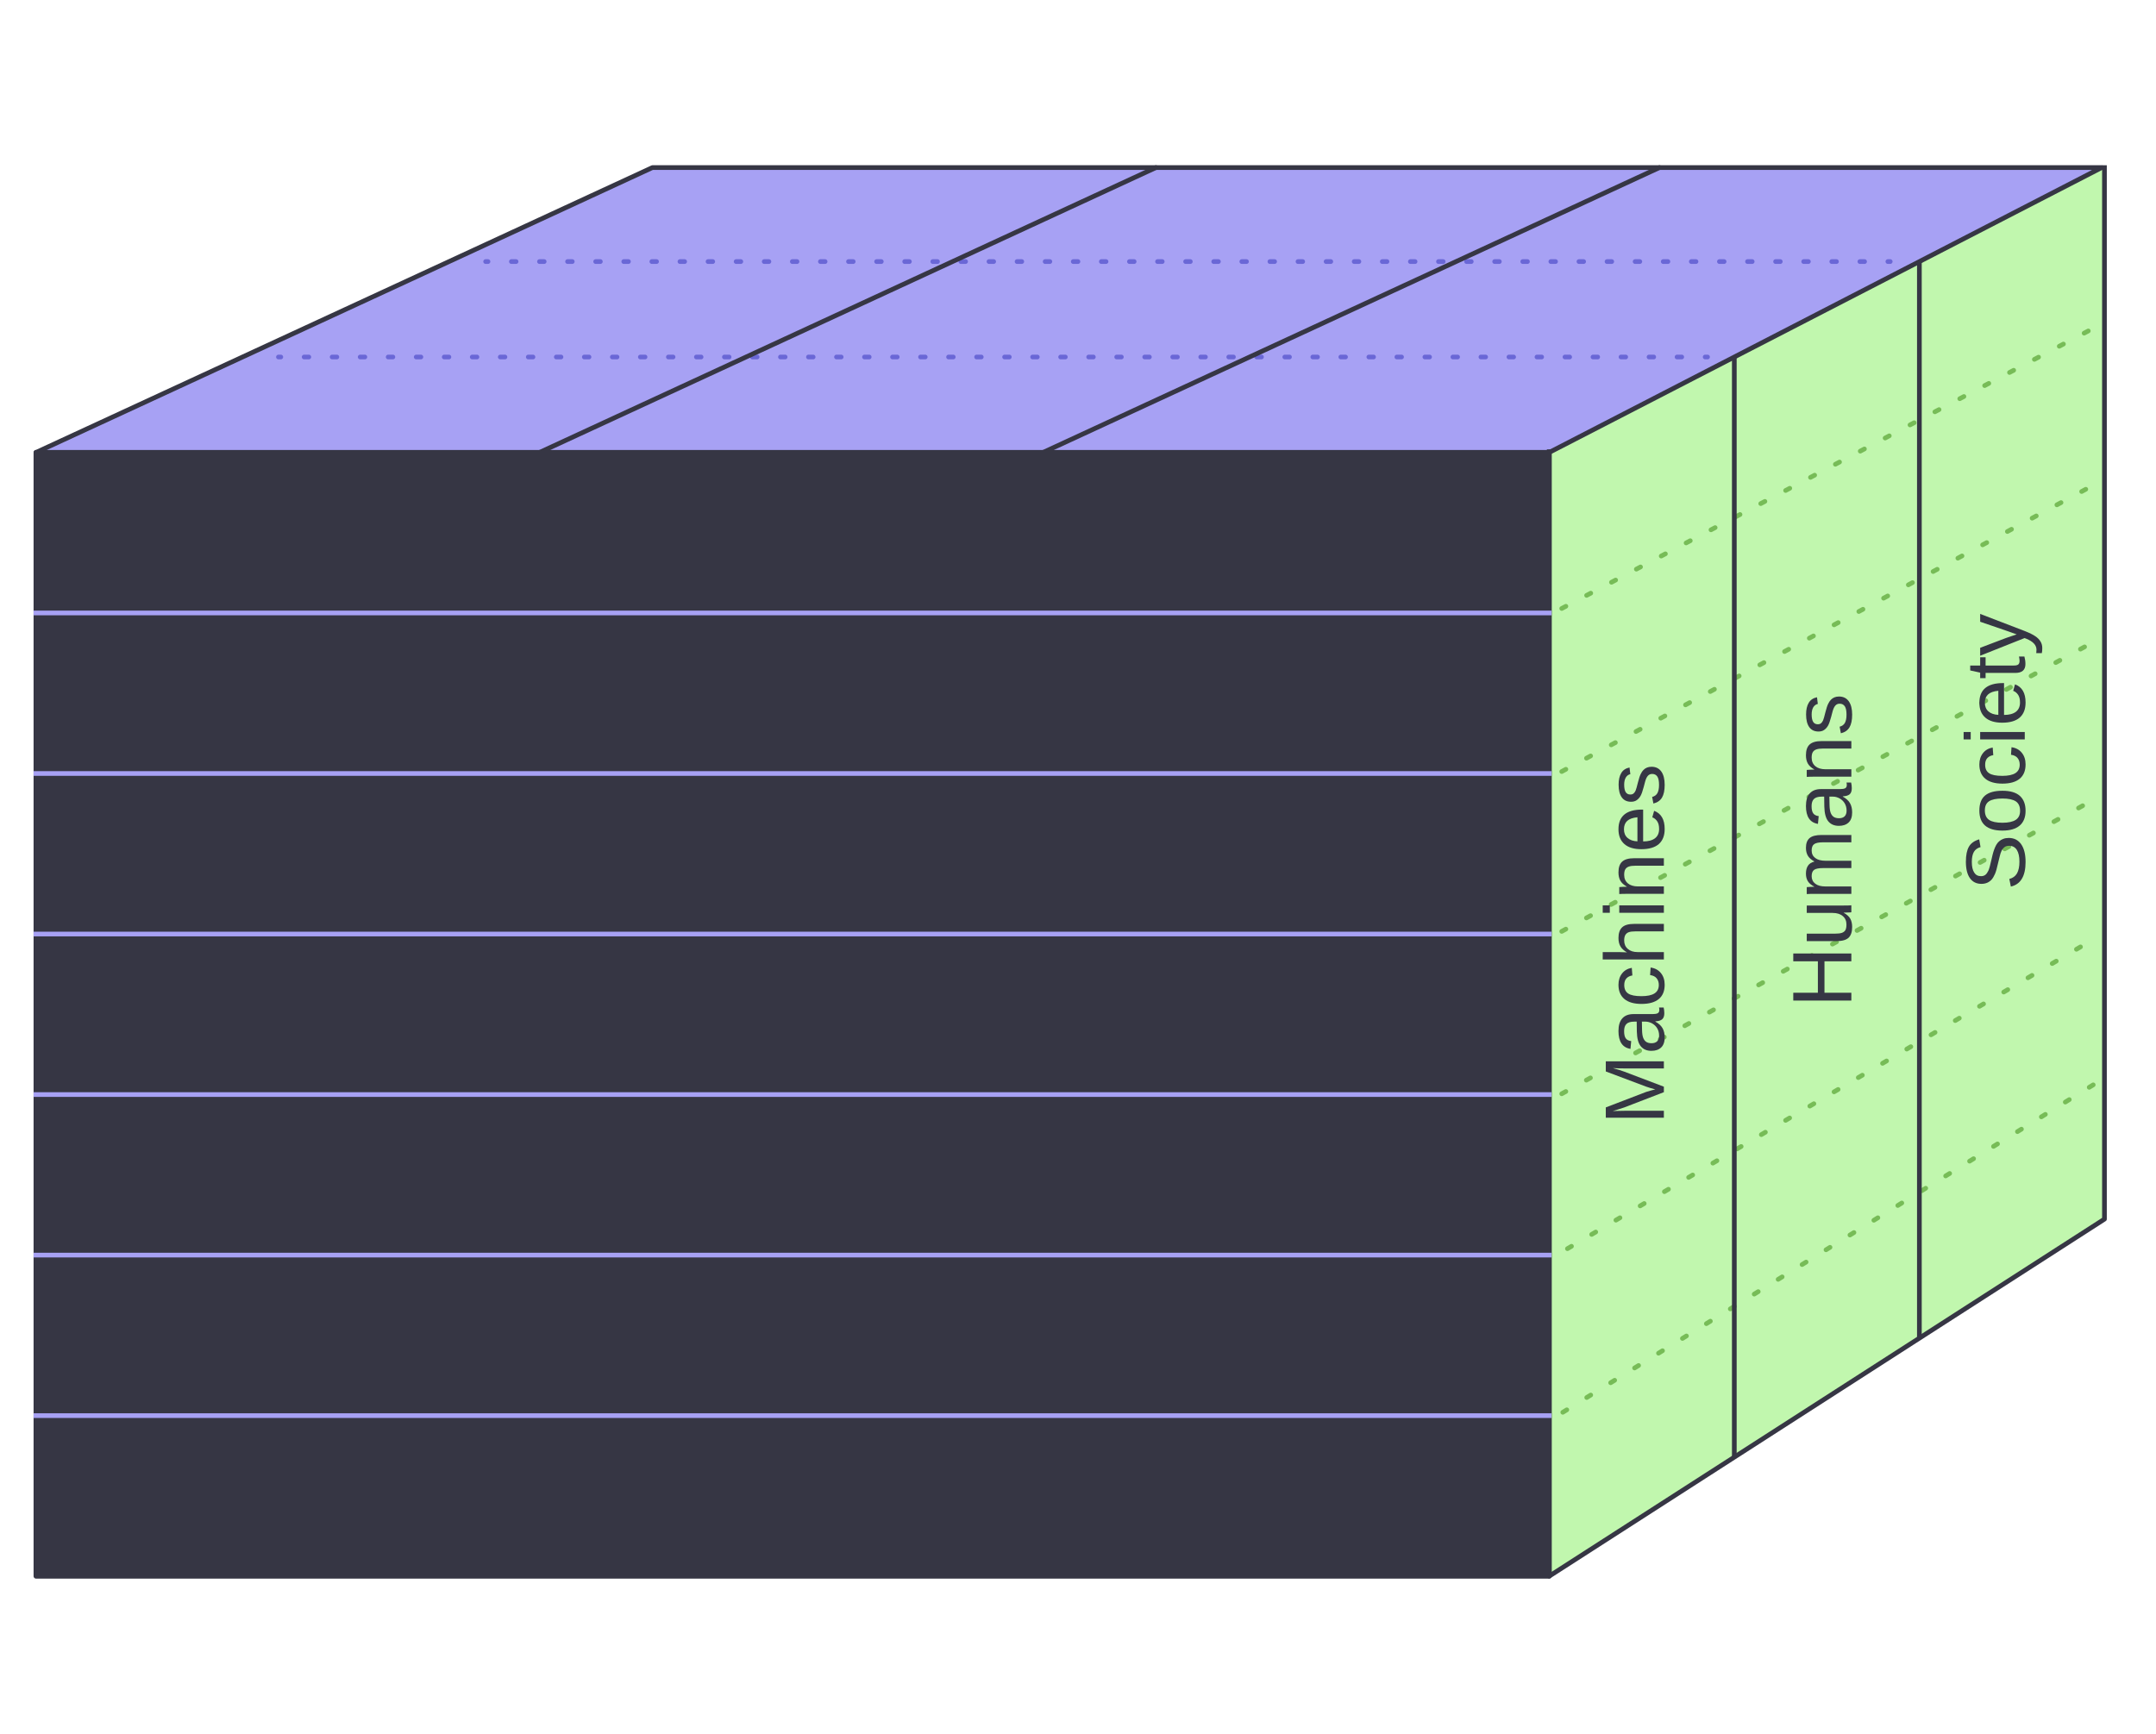
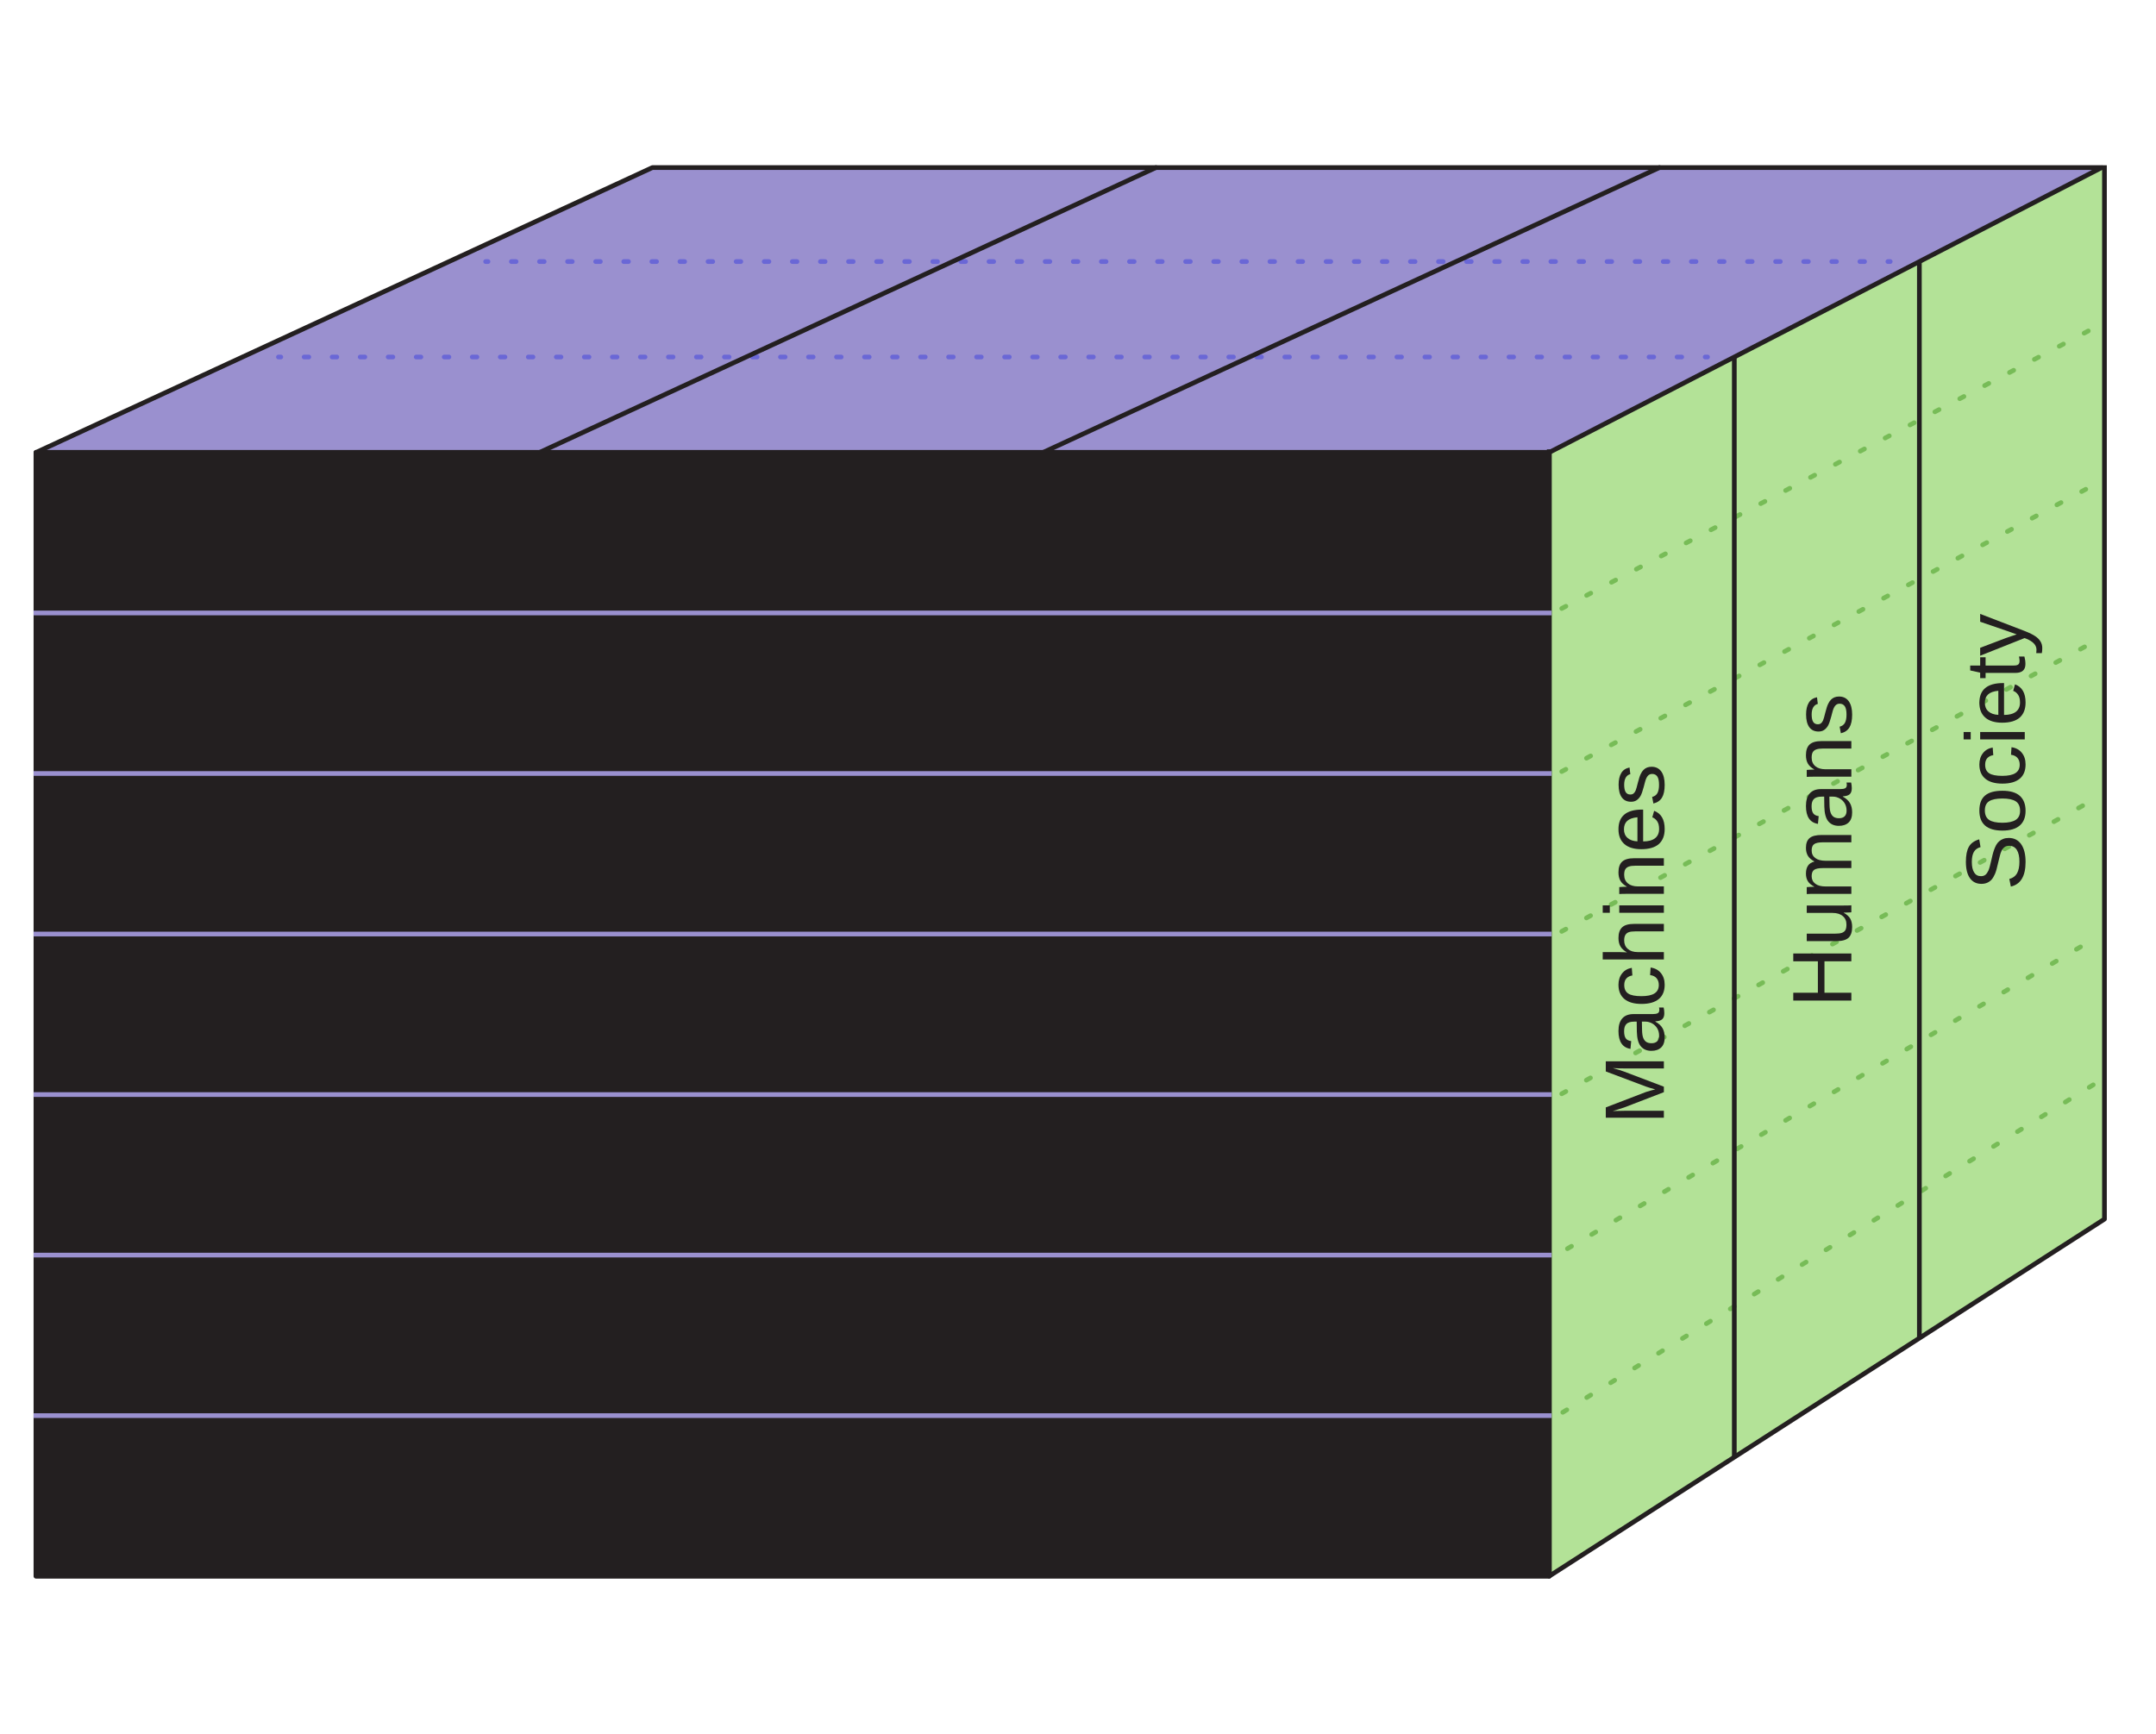
<svg xmlns="http://www.w3.org/2000/svg" id="Layer_1" data-name="Layer 1" version="1.1" viewBox="70 210 460 370">
-   <polyline points="519.003 245.266 519.003 470.154 400.54 546.342 400.54 305.891" fill="#c1f7ae" stroke-width="0" />
+   <polyline points="519.003 245.266 519.003 470.154 400.54 546.342 400.54 305.891" fill="#b3e297" stroke-width="0" />
  <g>
    <line x1="403.208" y1="339.846" x2="516.709" y2="280.014" fill="none" stroke="#77bc57" stroke-dasharray="0 0 1 5" stroke-linecap="round" stroke-linejoin="round" />
    <line x1="403.208" y1="374.637" x2="516.709" y2="313.497" fill="none" stroke="#77bc57" stroke-dasharray="0 0 1 5" stroke-linecap="round" stroke-linejoin="round" />
    <line x1="403.208" y1="408.747" x2="516.709" y2="346.98" fill="none" stroke="#77bc57" stroke-dasharray="0 0 1 5" stroke-linecap="round" stroke-linejoin="round" />
    <line x1="403.208" y1="443.403" x2="516.709" y2="380.636" fill="none" stroke="#77bc57" stroke-dasharray="0 0 1 5" stroke-linecap="round" stroke-linejoin="round" />
    <line x1="404.426" y1="476.457" x2="517.464" y2="409.958" fill="none" stroke="#77bc57" stroke-dasharray="0 0 1 5" stroke-linecap="round" stroke-linejoin="round" />
    <line x1="403.437" y1="511.372" x2="517.464" y2="440.967" fill="none" stroke="#77bc57" stroke-dasharray="0 0 1 5" stroke-linecap="round" stroke-linejoin="round" />
  </g>
-   <polygon points="518.416 245.757 209.2 245.757 77.688 306.544 400.54 306.544 518.416 245.757" fill="#a7a1f4" stroke-width="0" />
+   <polygon points="518.416 245.757 209.2 245.757 77.688 306.544 400.54 306.544 518.416 245.757" fill="#9a90cf" stroke-width="0" />
  <g>
    <g>
      <line x1="129.41" y1="286.181" x2="129.91" y2="286.181" fill="none" stroke="#6a67d6" stroke-linecap="round" stroke-linejoin="round" />
      <line x1="134.892" y1="286.181" x2="431.323" y2="286.181" fill="none" stroke="#6a67d6" stroke-dasharray="0 0 .996 4.982" stroke-linecap="round" stroke-linejoin="round" />
      <line x1="433.814" y1="286.181" x2="434.314" y2="286.181" fill="none" stroke="#6a67d6" stroke-linecap="round" stroke-linejoin="round" />
    </g>
    <g>
      <line x1="173.615" y1="265.817" x2="174.115" y2="265.817" fill="none" stroke="#6a67d6" stroke-linecap="round" stroke-linejoin="round" />
      <line x1="179.109" y1="265.817" x2="470.296" y2="265.817" fill="none" stroke="#6a67d6" stroke-dasharray="0 0 .999 4.995" stroke-linecap="round" stroke-linejoin="round" />
      <line x1="472.794" y1="265.817" x2="473.294" y2="265.817" fill="none" stroke="#6a67d6" stroke-linecap="round" stroke-linejoin="round" />
    </g>
  </g>
-   <rect x="77.688" y="306.544" width="322.852" height="239.798" fill="#363644" stroke="#363644" stroke-linecap="round" stroke-linejoin="round" stroke-width="1.046" />
-   <polyline points="519.003 245.266 519.003 470.154 400.54 546.342 400.54 305.891" fill="none" stroke="#363644" stroke-linejoin="round" />
-   <polygon points="518.416 245.757 209.2 245.757 77.688 306.544 400.54 306.544 518.416 245.757" fill="none" stroke="#363644" stroke-linecap="round" stroke-linejoin="round" />
-   <line x1="316.629" y1="245.757" x2="185.116" y2="306.544" fill="none" stroke="#363644" stroke-linecap="round" stroke-linejoin="round" />
-   <line x1="424.057" y1="245.757" x2="292.545" y2="306.544" fill="none" stroke="#363644" stroke-linecap="round" stroke-linejoin="round" />
-   <line x1="479.515" y1="265.817" x2="479.515" y2="495.456" fill="none" stroke="#363644" stroke-miterlimit="10" />
-   <line x1="440.028" y1="286.181" x2="440.028" y2="520.874" fill="none" stroke="#363644" stroke-miterlimit="10" />
-   <line x1="77.162" y1="340.801" x2="401.035" y2="340.801" fill="none" stroke="#a7a1f4" stroke-miterlimit="10" />
-   <line x1="77.162" y1="375.058" x2="401.035" y2="375.058" fill="none" stroke="#a7a1f4" stroke-miterlimit="10" />
-   <line x1="77.162" y1="409.315" x2="401.035" y2="409.315" fill="none" stroke="#a7a1f4" stroke-miterlimit="10" />
-   <line x1="77.162" y1="443.571" x2="401.035" y2="443.571" fill="none" stroke="#a7a1f4" stroke-miterlimit="10" />
-   <line x1="77.162" y1="477.828" x2="401.035" y2="477.828" fill="none" stroke="#a7a1f4" stroke-miterlimit="10" />
-   <line x1="77.162" y1="512.085" x2="401.035" y2="512.085" fill="none" stroke="#a7a1f4" stroke-miterlimit="10" />
-   <text font-family="'Helvetica Neue', Arial, sans-serif" font-size="18" fill="#363644" transform="translate(425,450) rotate(-90)">
+   <rect x="77.688" y="306.544" width="322.852" height="239.798" fill="#231f20" stroke="#231f20" stroke-linecap="round" stroke-linejoin="round" stroke-width="1.046" />
+   <polyline points="519.003 245.266 519.003 470.154 400.54 546.342 400.54 305.891" fill="none" stroke="#231f20" stroke-linejoin="round" />
+   <polygon points="518.416 245.757 209.2 245.757 77.688 306.544 400.54 306.544 518.416 245.757" fill="none" stroke="#231f20" stroke-linecap="round" stroke-linejoin="round" />
+   <line x1="316.629" y1="245.757" x2="185.116" y2="306.544" fill="none" stroke="#231f20" stroke-linecap="round" stroke-linejoin="round" />
+   <line x1="424.057" y1="245.757" x2="292.545" y2="306.544" fill="none" stroke="#231f20" stroke-linecap="round" stroke-linejoin="round" />
+   <line x1="479.515" y1="265.817" x2="479.515" y2="495.456" fill="none" stroke="#231f20" stroke-miterlimit="10" />
+   <line x1="440.028" y1="286.181" x2="440.028" y2="520.874" fill="none" stroke="#231f20" stroke-miterlimit="10" />
+   <line x1="77.162" y1="340.801" x2="401.035" y2="340.801" fill="none" stroke="#9a90cf" stroke-miterlimit="10" />
+   <line x1="77.162" y1="375.058" x2="401.035" y2="375.058" fill="none" stroke="#9a90cf" stroke-miterlimit="10" />
+   <line x1="77.162" y1="409.315" x2="401.035" y2="409.315" fill="none" stroke="#9a90cf" stroke-miterlimit="10" />
+   <line x1="77.162" y1="443.571" x2="401.035" y2="443.571" fill="none" stroke="#9a90cf" stroke-miterlimit="10" />
+   <line x1="77.162" y1="477.828" x2="401.035" y2="477.828" fill="none" stroke="#9a90cf" stroke-miterlimit="10" />
+   <line x1="77.162" y1="512.085" x2="401.035" y2="512.085" fill="none" stroke="#9a90cf" stroke-miterlimit="10" />
+   <text font-family="'Helvetica Neue', Arial, sans-serif" font-size="18" fill="#231f20" transform="translate(425,450) rotate(-90)">
    Machines
  </text>
-   <text font-family="'Helvetica Neue', Arial, sans-serif" font-size="18" fill="#363644" transform="translate(465,425) rotate(-90)">
+   <text font-family="'Helvetica Neue', Arial, sans-serif" font-size="18" fill="#231f20" transform="translate(465,425) rotate(-90)">
    Humans
  </text>
-   <text font-family="'Helvetica Neue', Arial, sans-serif" font-size="18" fill="#363644" transform="translate(502,400) rotate(-90)">
+   <text font-family="'Helvetica Neue', Arial, sans-serif" font-size="18" fill="#231f20" transform="translate(502,400) rotate(-90)">
    Society
  </text>
</svg>
